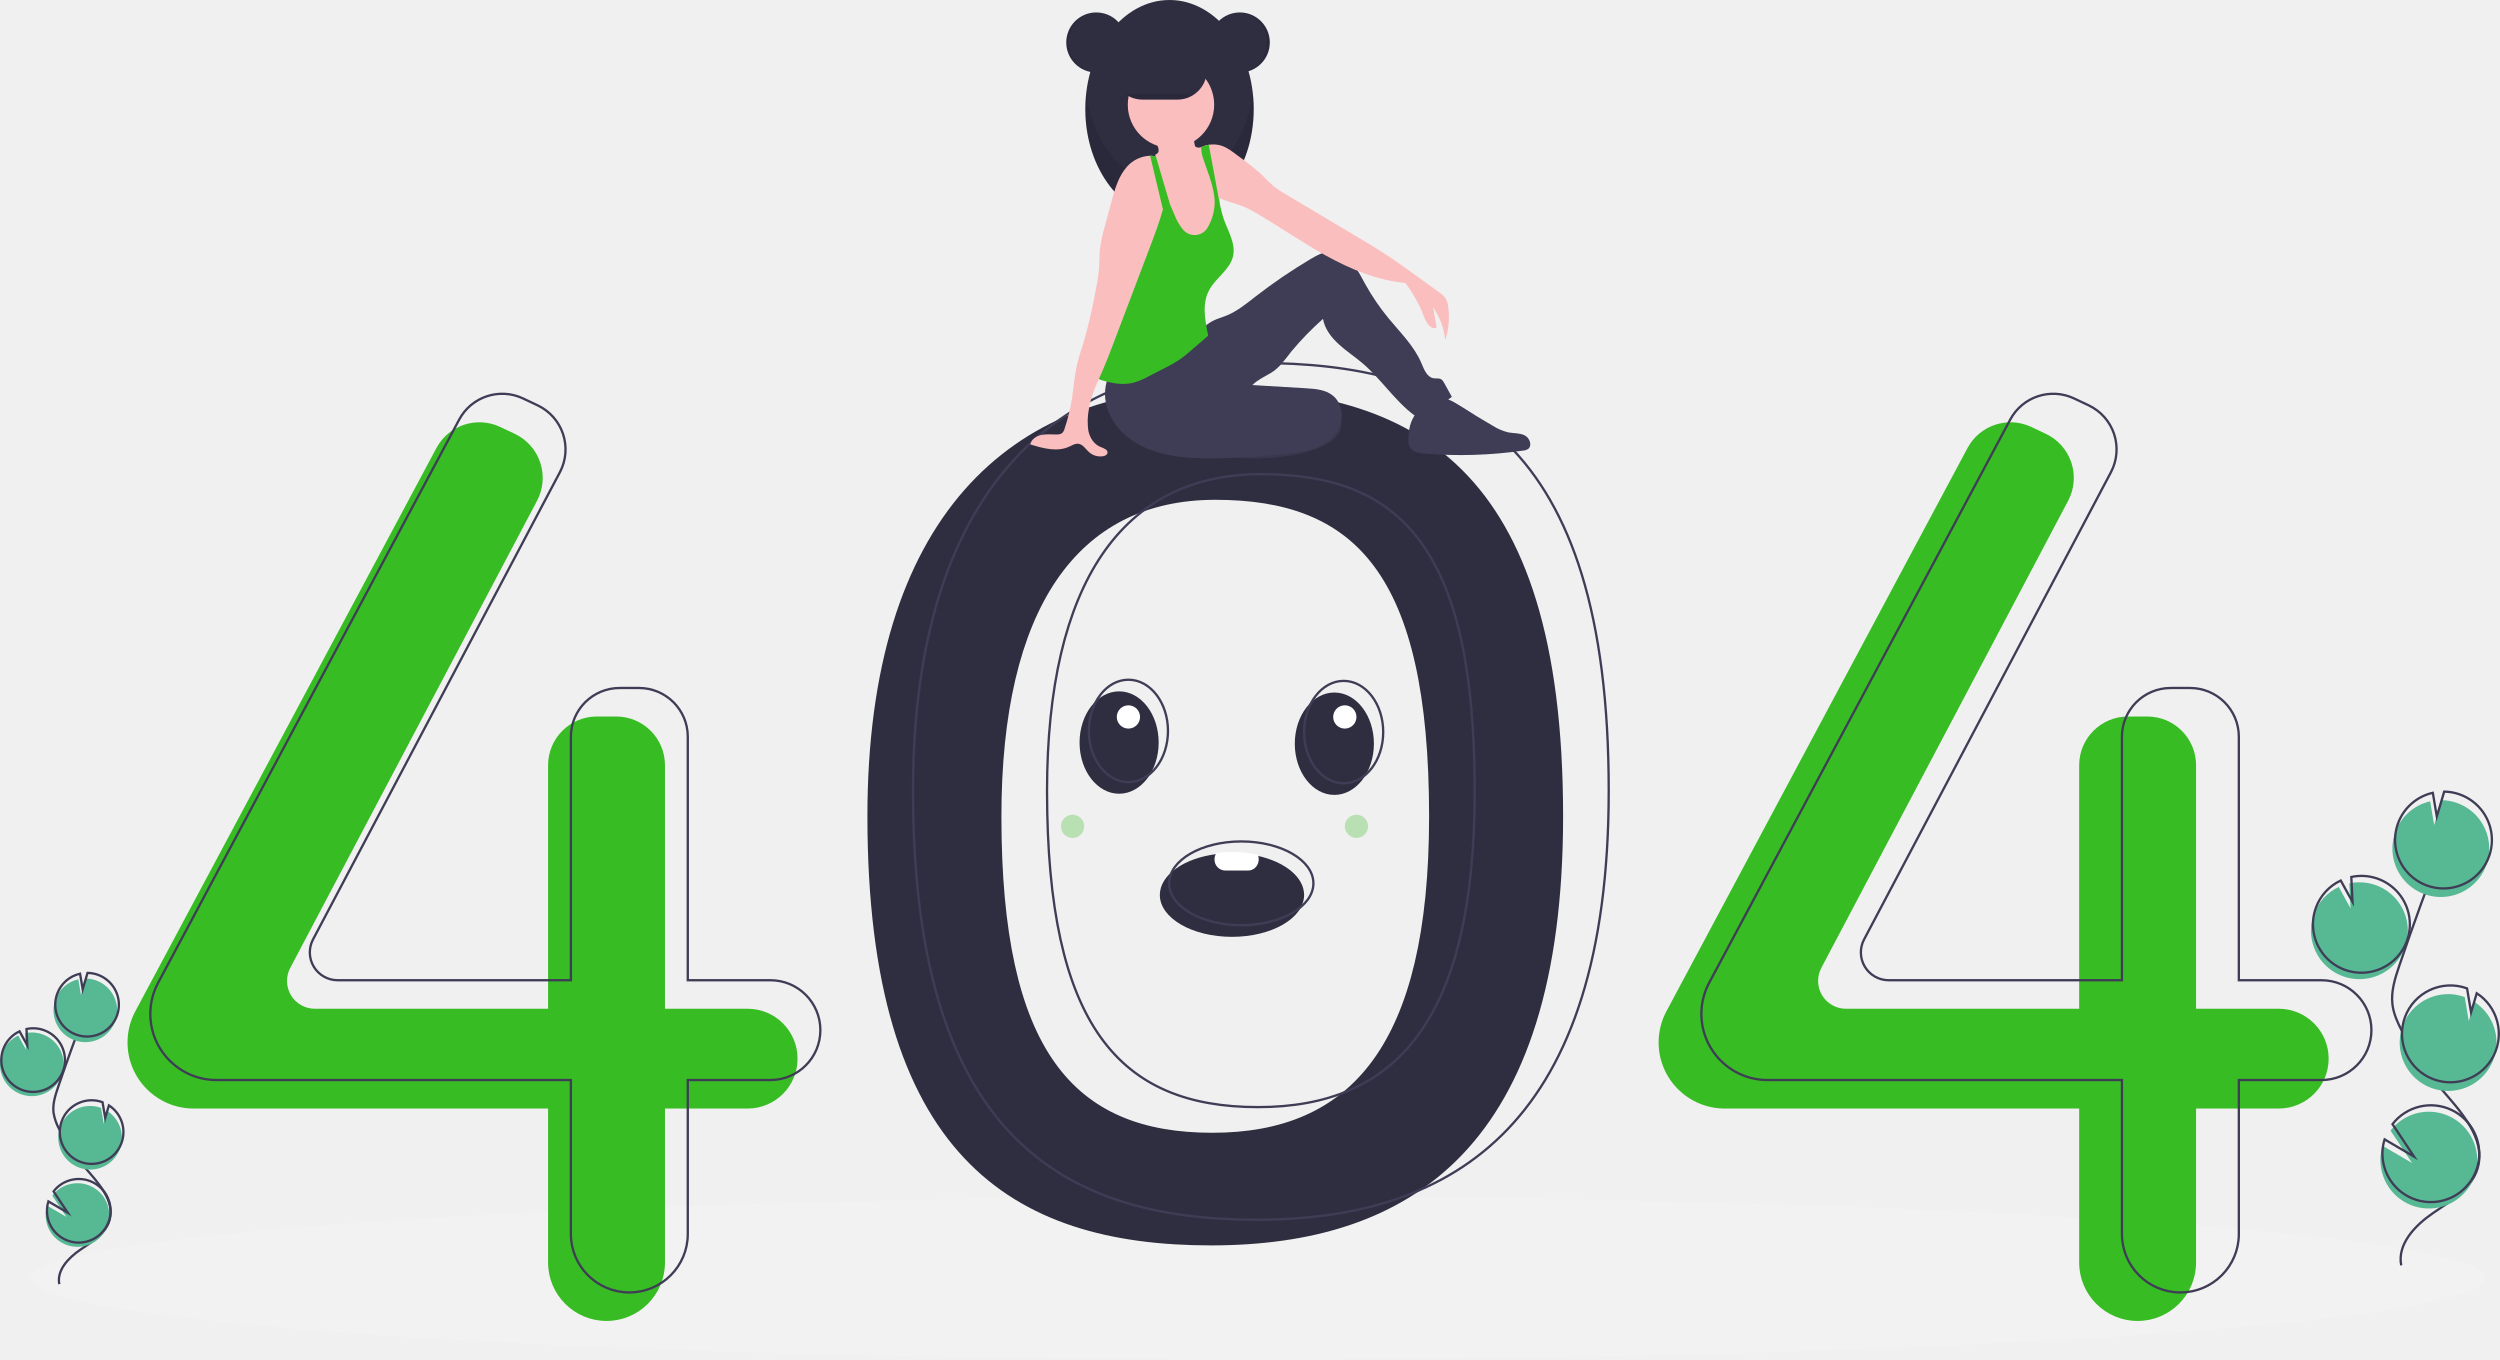
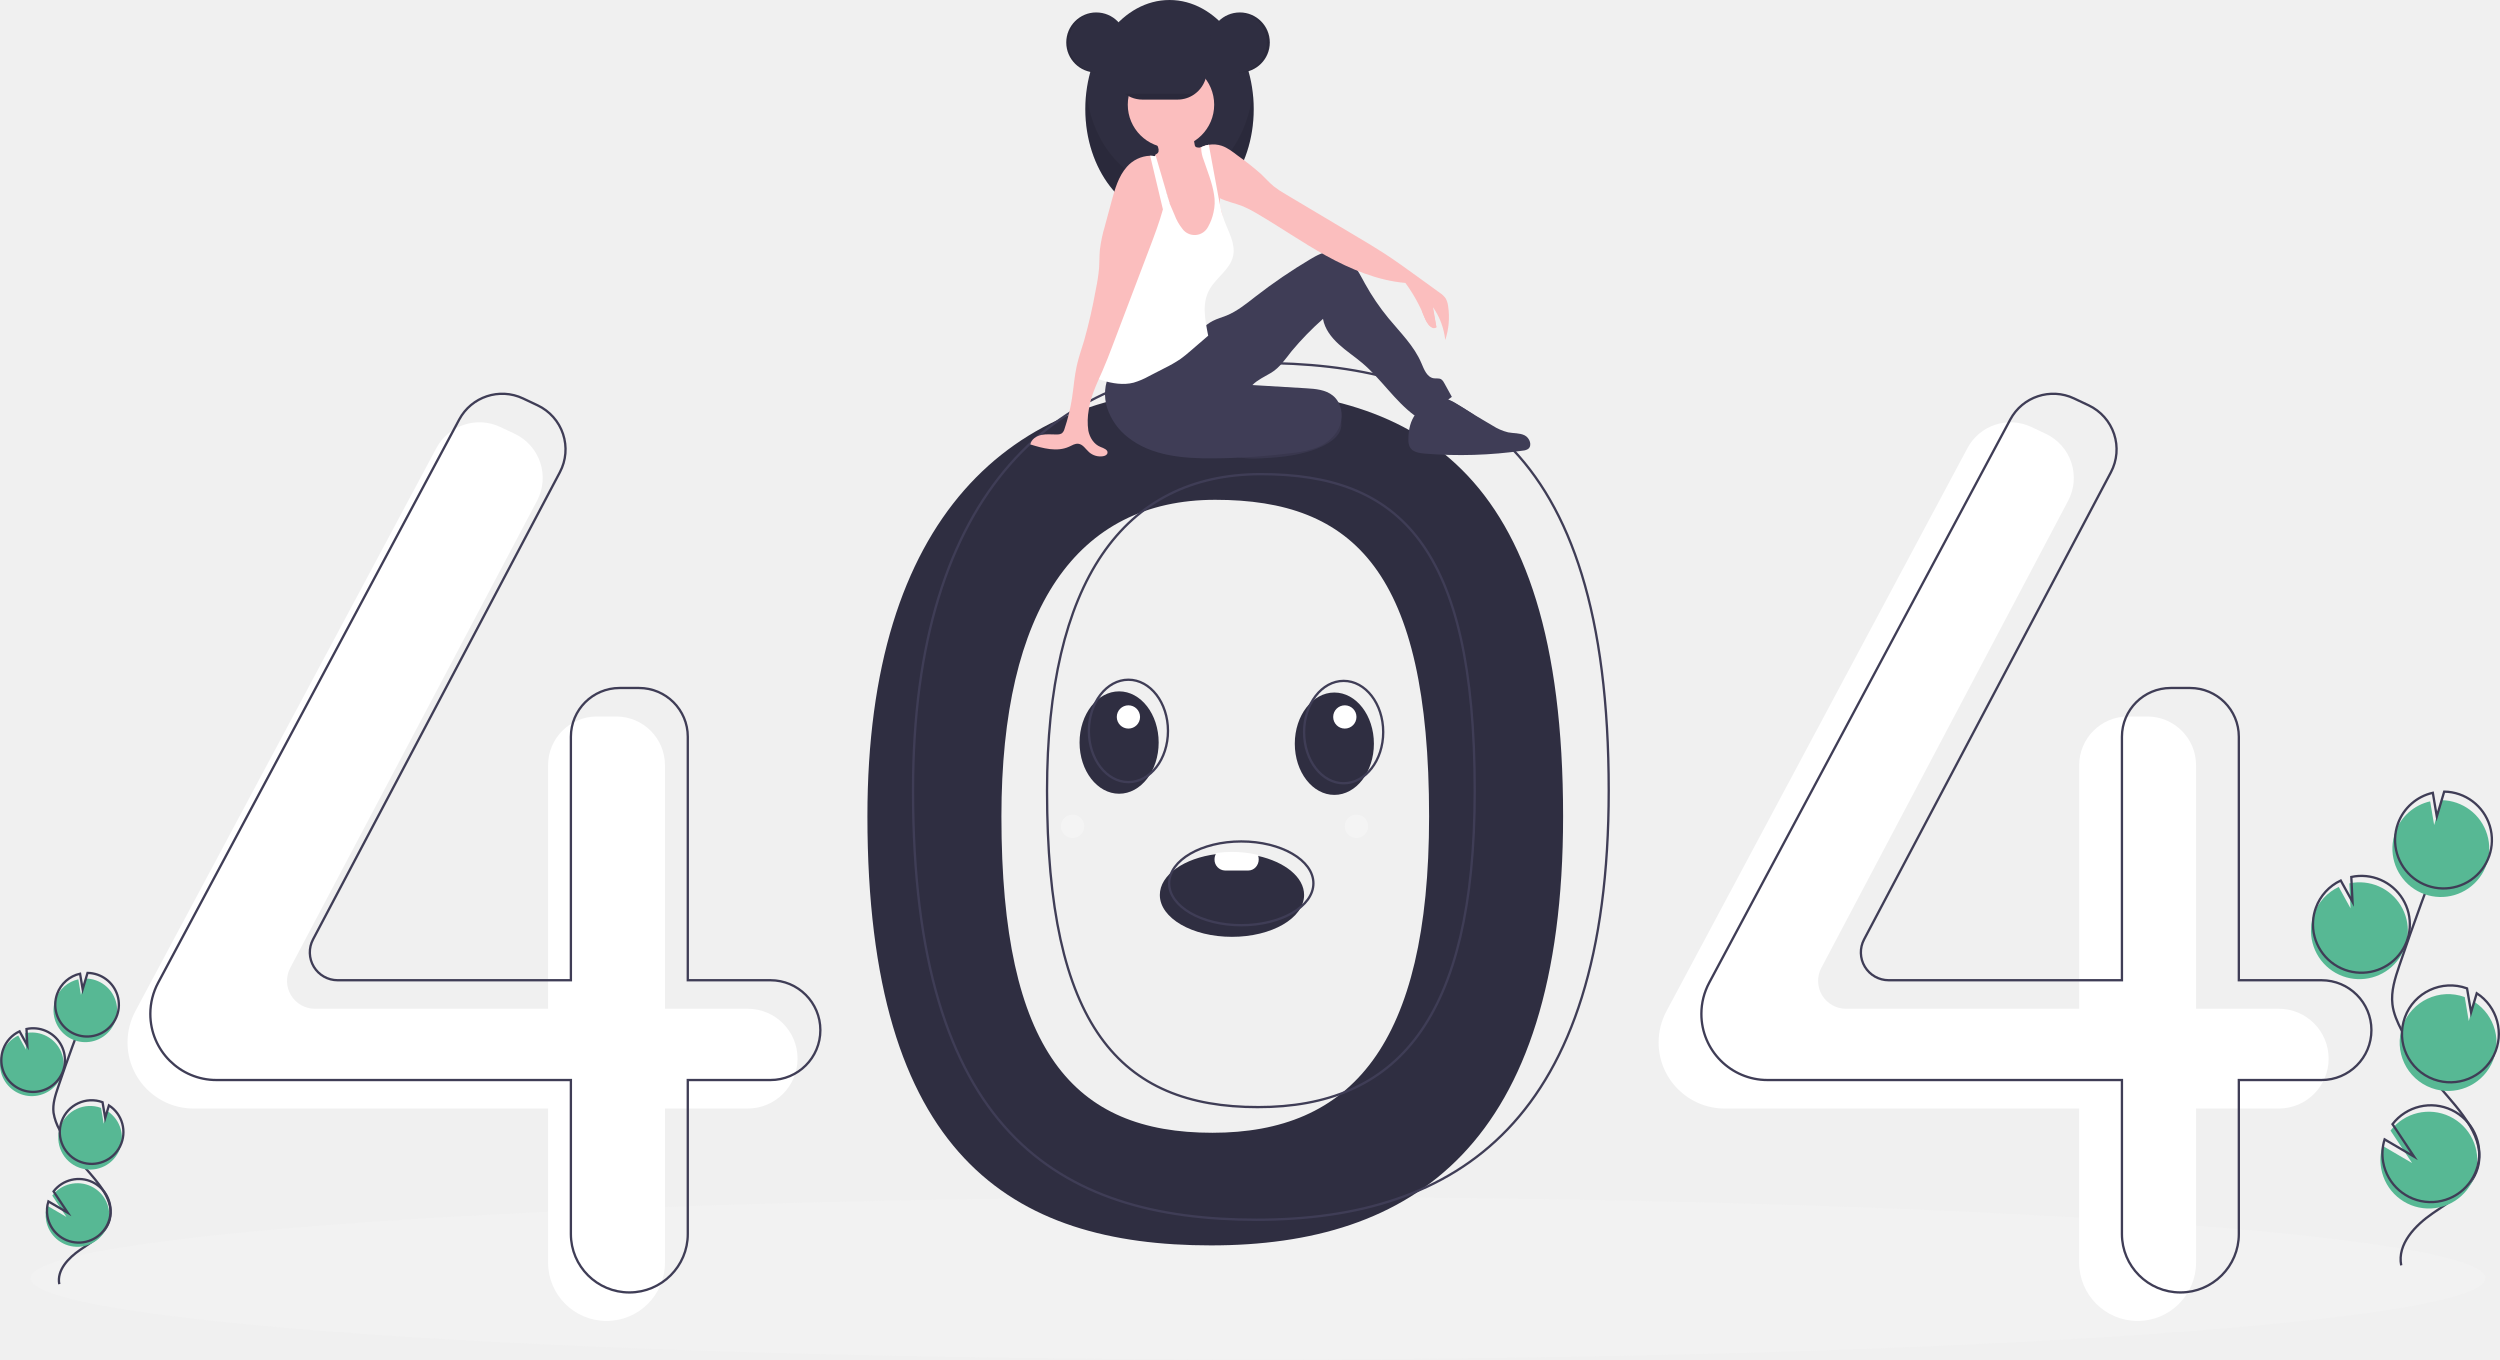
<svg xmlns="http://www.w3.org/2000/svg" id="fd59ce54-f850-4dfc-bc34-dd7d379d600e" data-name="Layer 1" width="1074.392" height="584.231" viewBox="0 0 1074.392 584.231">
  <ellipse cx="540.643" cy="549.309" rx="527.5" ry="34.922" fill="#f2f2f2" />
  <path d="M583.48,324.894c-85.944,0-147.651,55.139-147.651,183.798,0,145.813,61.707,184.411,147.651,184.411s151.327-42.274,151.327-184.411C734.807,356.753,669.424,324.894,583.48,324.894Zm.565,319.808c-59.527,0-90.626-34.923-90.626-135.916,0-89.112,32.372-136.105,91.899-136.105s91.899,30.868,91.899,136.105C677.217,607.234,643.572,644.703,584.045,644.703Z" transform="translate(-63.054 -157.8845)" fill="#2f2e41" />
-   <path d="M384.365,591.401H348.831V486.762A20.956,20.956,0,0,0,327.875,465.806h-8.326a20.956,20.956,0,0,0-20.956,20.956V591.401H198.363a11.963,11.963,0,0,1-10.578-17.552l106.082-200.78A20.956,20.956,0,0,0,284.287,344.33l-6.262-2.957a20.956,20.956,0,0,0-27.429,9.07L121.214,592.475a28.416,28.416,0,0,0-3.356,13.396v0a28.416,28.416,0,0,0,28.416,28.416H298.593v66.167a25.119,25.119,0,0,0,25.119,25.119h0a25.119,25.119,0,0,0,25.119-25.119V634.287h35.534a21.443,21.443,0,0,0,21.443-21.443v0A21.443,21.443,0,0,0,384.365,591.401Z" transform="translate(-63.054 -157.8845)" fill="#38bc24" class="accent" />
-   <path d="M1042.362,591.401h-35.534V486.762A20.956,20.956,0,0,0,985.872,465.806h-8.326a20.956,20.956,0,0,0-20.956,20.956V591.401H856.359a11.963,11.963,0,0,1-10.578-17.552L951.864,373.069A20.956,20.956,0,0,0,942.284,344.33l-6.262-2.957a20.956,20.956,0,0,0-27.429,9.07L779.211,592.475a28.416,28.416,0,0,0-3.356,13.396v0a28.416,28.416,0,0,0,28.416,28.416H956.589v66.167a25.119,25.119,0,0,0,25.119,25.119h0a25.119,25.119,0,0,0,25.119-25.119V634.287h35.534a21.443,21.443,0,0,0,21.443-21.443v0A21.443,21.443,0,0,0,1042.362,591.401Z" transform="translate(-63.054 -157.8845)" fill="#38bc24" class="accent" />
+   <path d="M384.365,591.401H348.831V486.762A20.956,20.956,0,0,0,327.875,465.806h-8.326a20.956,20.956,0,0,0-20.956,20.956V591.401H198.363a11.963,11.963,0,0,1-10.578-17.552l106.082-200.78A20.956,20.956,0,0,0,284.287,344.33l-6.262-2.957a20.956,20.956,0,0,0-27.429,9.07L121.214,592.475a28.416,28.416,0,0,0-3.356,13.396v0a28.416,28.416,0,0,0,28.416,28.416H298.593v66.167a25.119,25.119,0,0,0,25.119,25.119h0a25.119,25.119,0,0,0,25.119-25.119V634.287h35.534a21.443,21.443,0,0,0,21.443-21.443v0A21.443,21.443,0,0,0,384.365,591.401Z" transform="translate(-63.054 -157.8845)" fill="#ffffff" class="accent" />
+   <path d="M1042.362,591.401h-35.534V486.762A20.956,20.956,0,0,0,985.872,465.806h-8.326a20.956,20.956,0,0,0-20.956,20.956V591.401H856.359a11.963,11.963,0,0,1-10.578-17.552L951.864,373.069A20.956,20.956,0,0,0,942.284,344.33l-6.262-2.957a20.956,20.956,0,0,0-27.429,9.07L779.211,592.475a28.416,28.416,0,0,0-3.356,13.396v0a28.416,28.416,0,0,0,28.416,28.416H956.589v66.167a25.119,25.119,0,0,0,25.119,25.119h0a25.119,25.119,0,0,0,25.119-25.119V634.287h35.534a21.443,21.443,0,0,0,21.443-21.443v0A21.443,21.443,0,0,0,1042.362,591.401Z" transform="translate(-63.054 -157.8845)" fill="#ffffff" class="accent" />
  <path d="M394.168,579.148H358.634V474.509a20.956,20.956,0,0,0-20.956-20.956h-8.326a20.956,20.956,0,0,0-20.956,20.956V579.148H208.165a11.963,11.963,0,0,1-10.578-17.552L303.67,360.816a20.956,20.956,0,0,0-9.58-28.739l-6.262-2.957a20.956,20.956,0,0,0-27.429,9.07L131.017,580.222a28.416,28.416,0,0,0-3.356,13.396v0a28.416,28.416,0,0,0,28.416,28.416H308.395v66.167a25.119,25.119,0,0,0,25.119,25.119h0a25.119,25.119,0,0,0,25.119-25.119V622.034h35.534a21.443,21.443,0,0,0,21.443-21.443v0A21.443,21.443,0,0,0,394.168,579.148Z" transform="translate(-63.054 -157.8845)" fill="none" stroke="#3f3d56" stroke-miterlimit="10" />
  <path d="M1060.742,579.148h-35.534V474.509a20.956,20.956,0,0,0-20.956-20.956H995.925a20.956,20.956,0,0,0-20.956,20.956V579.148H874.739a11.963,11.963,0,0,1-10.578-17.552L970.244,360.816a20.956,20.956,0,0,0-9.58-28.739l-6.262-2.957a20.956,20.956,0,0,0-27.429,9.07L797.59,580.222a28.416,28.416,0,0,0-3.356,13.396v0a28.416,28.416,0,0,0,28.416,28.416H974.969v66.167a25.119,25.119,0,0,0,25.119,25.119h0a25.119,25.119,0,0,0,25.119-25.119V622.034h35.534a21.443,21.443,0,0,0,21.443-21.443v0A21.443,21.443,0,0,0,1060.742,579.148Z" transform="translate(-63.054 -157.8845)" fill="none" stroke="#3f3d56" stroke-miterlimit="10" />
  <path d="M603.085,313.866c-85.944,0-147.651,55.139-147.651,183.798,0,145.813,61.707,184.411,147.651,184.411s151.327-42.274,151.327-184.411C754.412,345.725,689.029,313.866,603.085,313.866Zm.565,319.808c-59.527,0-90.626-34.923-90.626-135.916,0-89.112,32.372-136.105,91.899-136.105s91.899,30.868,91.899,136.105C696.822,596.206,663.177,633.675,603.65,633.675Z" transform="translate(-63.054 -157.8845)" fill="none" stroke="#3f3d56" stroke-miterlimit="10" />
  <circle cx="471.141" cy="18.25" r="12.901" fill="#2f2e41" />
  <ellipse cx="502.607" cy="46.885" rx="36.186" ry="46.885" fill="#2f2e41" />
  <path d="M565.661,237.494c-18.128,0-33.141-17.271-35.776-39.805a60.976,60.976,0,0,0-.41,7.08c0,25.894,16.201,46.885,36.186,46.885s36.186-20.991,36.186-46.885a60.976,60.976,0,0,0-.41-7.08C598.803,220.224,583.789,237.494,565.661,237.494Z" transform="translate(-63.054 -157.8845)" opacity="0.1" />
  <path d="M639.296,342.073c-.777,3.193-4.128,5.751-7.839,7.538-7.802,3.757-17.425,4.878-26.76,5.254a45.176,45.176,0,0,1-7.144-.132,20.537,20.537,0,0,1-12.251-5.631,1.681,1.681,0,0,1,.044-2.844c4.969-5.459,13.262-8.806,21.616-11.216,6.334-1.827,17.381-6.561,24.29-5.922C637.944,329.739,640.277,338.041,639.296,342.073Z" transform="translate(-63.054 -157.8845)" fill="#3f3d56" />
  <path d="M639.296,342.073c-.777,3.193-4.128,5.751-7.839,7.538-7.802,3.757-17.425,4.878-26.76,5.254a45.176,45.176,0,0,1-7.144-.132,20.537,20.537,0,0,1-12.251-5.631,1.681,1.681,0,0,1,.044-2.844c4.969-5.459,13.262-8.806,21.616-11.216,6.334-1.827,17.381-6.561,24.29-5.922C637.944,329.739,640.277,338.041,639.296,342.073Z" transform="translate(-63.054 -157.8845)" opacity="0.1" />
  <path d="M540.098,318.206a19.77,19.77,0,0,0-1.199,15.075,26.339,26.339,0,0,0,8.829,12.497c10.095,8.092,23.988,9.205,36.925,9.093a284.649,284.649,0,0,0,33.905-2.324,40.538,40.538,0,0,0,11.001-2.554c4.222-1.827,7.933-5.178,9.436-9.526s.436-9.672-3.134-12.574c-3.137-2.55-7.463-2.9-11.498-3.143l-23.088-1.387c2.281-2.308,5.318-3.614,8.096-5.292,3.685-2.226,6.134-5.965,8.813-9.335a129.001,129.001,0,0,1,13.439-13.817c.751,4.31,3.478,7.85,6.687,10.824s6.908,5.368,10.244,8.2c8.079,6.858,13.896,16.167,22.392,22.5a43.829,43.829,0,0,0,16.049-8.012l-3.302-5.981a3.94,3.94,0,0,0-1.245-1.553c-.935-.575-2.14-.279-3.225-.441-2.901-.435-4.168-3.784-5.306-6.487-3.125-7.422-9.108-13.18-14.218-19.404a98.009,98.009,0,0,1-9.996-14.723c-1.717-3.102-3.288-6.331-5.617-9.003s-5.594-4.773-9.139-4.781c-3.132-.007-6.021,1.584-8.714,3.183a230.477,230.477,0,0,0-23.63,16.099c-3.944,3.062-7.863,6.296-12.489,8.174-1.947.79-4,1.331-5.869,2.292-3.273,1.684-5.757,4.534-8.431,7.064C566.277,311.892,553.219,317.738,540.098,318.206Z" transform="translate(-63.054 -157.8845)" fill="#3f3d56" />
  <path d="M588.374,253.983a23.774,23.774,0,0,1-1.734,8.033,10.045,10.045,0,0,1-5.768,5.573,12.375,12.375,0,0,1-5.623.182,10.882,10.882,0,0,1-4.582-1.561c-2.165-1.488-3.244-4.144-3.637-6.743-.393-2.596-.217-5.249-.469-7.863a42.944,42.944,0,0,0-1.202-6.255c-.17-.683-.343-1.362-.513-2.042-.167-.68-.33-1.359-.481-2.039-.138-.639-.267-1.281-.378-1.926-.091-.544-.173-1.092-.233-1.643a18.423,18.423,0,0,0-.809-4.811,14.607,14.607,0,0,0-1.687-2.854c-.286-.409-.563-.818-.818-1.243a5.89,5.89,0,0,1-.972-3.748,3.286,3.286,0,0,1,.148-.601c.025-.076.053-.151.085-.223A1.802,1.802,0,0,0,560.932,223.07a3.433,3.433,0,0,0-.148-1.778,11.318,11.318,0,0,0-.96-2.288c-.264-.478-1.161-1.34-1.167-1.888-.013-1.101,2.14-1.989,3.011-2.423a16.796,16.796,0,0,1,8.597-1.743c1.904.129,3.968.714,5.019,2.31.944,1.438.818,3.301,1.221,4.972a1.471,1.471,0,0,0,.299.664,1.341,1.341,0,0,0,.739.34,4.549,4.549,0,0,0,1.416.057h.003a2.931,2.931,0,0,0,.371-.054,4.957,4.957,0,0,0,2.033-.878q.585-.156,1.18-.255a.251.251,0,0,0,.047-.009c1.576,4.975,1.781,10.308,3.071,15.374.639,2.52,1.554,5.009,1.683,7.602.009.113.013.23.016.346.019.834-.047,1.674-.013,2.505a6.981,6.981,0,0,0,.126,1.114,15.611,15.611,0,0,0,.525,1.743l.009.028c.06.183.116.368.164.554.035.135.066.267.091.403l.003.009A14.938,14.938,0,0,1,588.374,253.983Z" transform="translate(-63.054 -157.8845)" fill="#fbbebe" />
  <circle cx="503.237" cy="44.997" r="18.565" fill="#fbbebe" />
  <path d="M684.157,304.033a30.445,30.445,0,0,0-5.236-14.103q.722,4.295,1.447,8.587a3.214,3.214,0,0,1-3.367-1.035,10.337,10.337,0,0,1-1.765-3.276,67.466,67.466,0,0,0-8.21-14.736c-11.819-.985-23.502-5.884-33.896-11.595-10.396-5.708-20.126-12.552-30.384-18.502a43.573,43.573,0,0,0-5.544-2.832c-3.21-1.287-6.812-1.954-9.855-3.468-.204-.101-.409-.208-.61-.318a12.578,12.578,0,0,1-1.945-1.306,10.344,10.344,0,0,1-.931-.856,20.351,20.351,0,0,1-3.559-5.953c-1.633-3.612-2.215-7.97-3.845-11.583a11.203,11.203,0,0,1,2.502-1.765h.003c.132-.069.264-.135.4-.198a11.94,11.94,0,0,1,2.004-.733q.585-.156,1.18-.255a.251.251,0,0,0,.047-.009,11.566,11.566,0,0,1,5.491.434c2.587.875,4.767,2.621,6.941,4.273a114.02,114.02,0,0,1,10.148,8.049c1.794,1.718,3.43,3.606,5.359,5.167a42.144,42.144,0,0,0,5.057,3.351q15.656,9.327,31.315,18.65c3.534,2.105,7.07,4.21,10.526,6.438,5.249,3.386,10.308,7.055,15.365,10.721q4.47,3.238,8.936,6.479a9.728,9.728,0,0,1,2.533,2.341,8.472,8.472,0,0,1,1.123,3.433A31.387,31.387,0,0,1,684.157,304.033Z" transform="translate(-63.054 -157.8845)" fill="#fbbebe" />
-   <path d="M592.977,267.944c-1.252,5.617-6.929,9.012-9.896,13.946-3.688,6.123-2.184,13.241-.799,20.255q-3.795,3.271-7.593,6.542c-1.397,1.199-2.794,2.404-4.298,3.464a57.351,57.351,0,0,1-6.86,3.94q-3.361,1.728-6.721,3.458a32.128,32.128,0,0,1-6.58,2.788c-4.415,1.133-9.103.34-13.471-.972a6.088,6.088,0,0,1-1.473-.601,2.394,2.394,0,0,1-.699-.632,3.911,3.911,0,0,1-.444-2.539c.444-7.351,2.24-14.547,4.031-21.69a85.26,85.26,0,0,1,3.848-12.577,85.077,85.077,0,0,1,5.415-10.151,68.368,68.368,0,0,1,7.929-11.514,18.479,18.479,0,0,0,3.675-4.739c1.117-2.549.686-5.472.913-8.247a17.148,17.148,0,0,1,1.633-6.007v-.003a17.093,17.093,0,0,1,1.743-2.882q.458,1.067.916,2.13.302.699.598,1.394.387.897.768,1.787,1.1,2.558,2.196,5.113a21.59,21.59,0,0,0,3.335,5.944,6.499,6.499,0,0,0,11.123-.853,21.261,21.261,0,0,0,2.272-6.013,19.215,19.215,0,0,0,.252-7.835c-.758-5.009-2.889-10.126-4.437-14.78a14.945,14.945,0,0,1-1.079-4.871,3.351,3.351,0,0,1,.057-.56c.009-.047.019-.098.028-.145a11.94,11.94,0,0,1,2.004-.733q.585-.156,1.18-.255,2.044,11.064,4.094,22.127c.032.173.066.346.098.522.195,1.057.393,2.115.614,3.169.198.957.412,1.91.651,2.857l.009.028c.082.321.167.639.255.957l.003.009c.242.868.513,1.731.818,2.58C590.938,257.475,594.164,262.629,592.977,267.944Z" transform="translate(-63.054 -157.8845)" fill="#38bc24" class="accent" />
+   <path d="M592.977,267.944c-1.252,5.617-6.929,9.012-9.896,13.946-3.688,6.123-2.184,13.241-.799,20.255q-3.795,3.271-7.593,6.542c-1.397,1.199-2.794,2.404-4.298,3.464a57.351,57.351,0,0,1-6.86,3.94q-3.361,1.728-6.721,3.458a32.128,32.128,0,0,1-6.58,2.788c-4.415,1.133-9.103.34-13.471-.972a6.088,6.088,0,0,1-1.473-.601,2.394,2.394,0,0,1-.699-.632,3.911,3.911,0,0,1-.444-2.539c.444-7.351,2.24-14.547,4.031-21.69a85.26,85.26,0,0,1,3.848-12.577,85.077,85.077,0,0,1,5.415-10.151,68.368,68.368,0,0,1,7.929-11.514,18.479,18.479,0,0,0,3.675-4.739c1.117-2.549.686-5.472.913-8.247a17.148,17.148,0,0,1,1.633-6.007v-.003a17.093,17.093,0,0,1,1.743-2.882q.458,1.067.916,2.13.302.699.598,1.394.387.897.768,1.787,1.1,2.558,2.196,5.113a21.59,21.59,0,0,0,3.335,5.944,6.499,6.499,0,0,0,11.123-.853,21.261,21.261,0,0,0,2.272-6.013,19.215,19.215,0,0,0,.252-7.835c-.758-5.009-2.889-10.126-4.437-14.78a14.945,14.945,0,0,1-1.079-4.871,3.351,3.351,0,0,1,.057-.56c.009-.047.019-.098.028-.145a11.94,11.94,0,0,1,2.004-.733q.585-.156,1.18-.255,2.044,11.064,4.094,22.127c.032.173.066.346.098.522.195,1.057.393,2.115.614,3.169.198.957.412,1.91.651,2.857l.009.028c.082.321.167.639.255.957l.003.009c.242.868.513,1.731.818,2.58C590.938,257.475,594.164,262.629,592.977,267.944Z" transform="translate(-63.054 -157.8845)" fill="#ffffff" class="accent" />
  <path d="M668.321,346.877a6.583,6.583,0,0,0,.61,3.143c1.162,2.124,3.95,2.606,6.362,2.805a188.377,188.377,0,0,0,42.266-1.288,4.886,4.886,0,0,0,2.151-.668c1.99-1.395.763-4.795-1.41-5.884s-4.751-.826-7.135-1.297a22.479,22.479,0,0,1-6.678-2.896q-7.252-4.167-14.293-8.688c-2.795-1.795-6.093-3.71-9.24-2.646C672.43,332.343,668.265,337.681,668.321,346.877Z" transform="translate(-63.054 -157.8845)" fill="#3f3d56" />
  <path d="M564.437,240.874v.003c-.022.132-.044.261-.072.39-.035.214-.076.431-.116.645-.39,1.998-.868,3.987-1.419,5.963-1.51,5.459-3.534,10.831-5.541,16.123q-8.081,21.287-16.164,42.577c-1.359,3.575-2.716,7.152-4.261,10.654-.516,1.167-1.048,2.344-1.576,3.534-1.894,4.257-3.713,8.653-4.317,13.184a27.45,27.45,0,0,0-.192,9.04c.604,2.97,2.407,5.872,5.23,6.97,1.378.538,3.351,1.259,2.974,2.69-.204.787-1.098,1.171-1.901,1.303a7.312,7.312,0,0,1-5.966-1.718c-1.507-1.337-2.665-3.417-4.67-3.641-1.388-.151-2.665.68-3.936,1.262-5.186,2.369-11.227.711-16.674-.972.428-2.206,2.643-3.66,4.843-4.1,2.199-.444,4.474-.129,6.718-.189a3.51,3.51,0,0,0,2.042-.525,3.705,3.705,0,0,0,1.101-1.882,78.964,78.964,0,0,0,3.213-13.147c.724-4.666,1.026-9.405,2.058-14.015.802-3.597,2.042-7.08,3.106-10.61a224.682,224.682,0,0,0,5.06-22.077,78.02,78.02,0,0,0,1.425-9.368c.179-2.612.094-5.236.346-7.838a60.888,60.888,0,0,1,2.111-9.997q1.444-5.348,2.885-10.689c1.425-5.271,2.955-10.746,6.567-14.843a13.962,13.962,0,0,1,10.028-4.789,9.882,9.882,0,0,1,2.13.23c.116.028.233.057.349.088a8.634,8.634,0,0,1,2.174.9c1.114-.708,1.68-.459,2.42.632a6.973,6.973,0,0,1,.881,3.795A52.424,52.424,0,0,1,564.437,240.874Z" transform="translate(-63.054 -157.8845)" fill="#fbbebe" />
-   <path d="M565.661,245.046l-.047.047-.255.255-2.53,2.527-1.24-5.208-4.251-17.854a9.882,9.882,0,0,1,2.13.23,3.286,3.286,0,0,1,.148-.601l.201.689,1.441,4.902,2.728,9.308.45,1.532v.003Z" transform="translate(-63.054 -157.8845)" fill="#38bc24" class="accent" />
+   <path d="M565.661,245.046l-.047.047-.255.255-2.53,2.527-1.24-5.208-4.251-17.854a9.882,9.882,0,0,1,2.13.23,3.286,3.286,0,0,1,.148-.601l.201.689,1.441,4.902,2.728,9.308.45,1.532v.003Z" transform="translate(-63.054 -157.8845)" fill="#ffffff" class="accent" />
  <path d="M581.715,188.087a12.582,12.582,0,0,1-3.7,8.896,12.314,12.314,0,0,1-1.36,1.176,12.528,12.528,0,0,1-7.536,2.524H554.023a12.59,12.59,0,0,1,0-25.18h15.096A12.629,12.629,0,0,1,581.715,188.087Z" transform="translate(-63.054 -157.8845)" fill="#2f2e41" />
  <circle cx="532.815" cy="18.25" r="12.901" fill="#2f2e41" />
  <path d="M595.554,163.234c-.158,0-.315.006-.472.012a12.898,12.898,0,0,1,0,25.778c.157.006.314.012.472.012a12.901,12.901,0,1,0,0-25.802Z" transform="translate(-63.054 -157.8845)" opacity="0.1" />
  <path d="M534.195,163.234c.158,0,.315.006.472.012a12.898,12.898,0,0,0,0,25.778c-.157.006-.314.012-.472.012a12.901,12.901,0,0,1,0-25.802Z" transform="translate(-63.054 -157.8845)" opacity="0.1" />
  <path d="M576.655,198.159a12.528,12.528,0,0,1-7.536,2.524H554.023a12.528,12.528,0,0,1-7.536-2.524Z" transform="translate(-63.054 -157.8845)" opacity="0.1" />
  <path d="M674.14,291.64s3.252,9.372,6.229,6.876L677.996,286.267Z" transform="translate(-63.054 -157.8845)" fill="#fbbebe" />
  <path d="M1069.918,577.434a20.813,20.813,0,1,0,2.772-39.915l.521,10.712-5.068-9.18a20.734,20.734,0,0,0-10.684,11.723,20.408,20.408,0,0,0-1.197,5.63A20.809,20.809,0,0,0,1069.918,577.434Z" transform="translate(-63.054 -157.8845)" fill="#57b894" />
  <path d="M1094.995,701.678c-1.789-9.11,5.963-17.187,13.621-22.437s16.605-10.408,19.218-19.317c3.755-12.804-7.43-24.53-16.136-34.642a125.3,125.3,0,0,1-16.524-24.557c-1.811-3.533-3.476-7.225-3.952-11.166-.686-5.675,1.137-11.323,2.974-16.737q9.179-27.052,19.628-53.65" transform="translate(-63.054 -157.8845)" fill="none" stroke="#3f3d56" stroke-miterlimit="10" />
  <path d="M1070.775,574.676a20.813,20.813,0,1,0,2.772-39.915l.521,10.712-5.068-9.18a20.734,20.734,0,0,0-10.684,11.723,20.408,20.408,0,0,0-1.197,5.63A20.809,20.809,0,0,0,1070.775,574.676Z" transform="translate(-63.054 -157.8845)" fill="none" stroke="#3f3d56" stroke-miterlimit="10" />
  <path d="M1092.451,515.473a20.788,20.788,0,0,1,14.98-13.198l1.714,10.184,3.177-10.696a20.81,20.81,0,1,1-19.871,13.71Z" transform="translate(-63.054 -157.8845)" fill="#57b894" />
  <path d="M1093.594,511.795a20.788,20.788,0,0,1,14.98-13.198l1.714,10.184,3.177-10.696a20.81,20.81,0,1,1-19.871,13.71Z" transform="translate(-63.054 -157.8845)" fill="none" stroke="#3f3d56" stroke-miterlimit="10" />
  <path d="M1108.045,625.489a20.81,20.81,0,0,0,18.419-37.023l-2.441,8.219-1.731-10.304a.362.362,0,0,0-.053-.02,20.811,20.811,0,1,0-14.194,39.127Z" transform="translate(-63.054 -157.8845)" fill="#57b894" />
  <path d="M1109.035,621.764a20.81,20.81,0,0,0,18.419-37.023l-2.441,8.219-1.731-10.304a.362.362,0,0,0-.053-.02,20.811,20.811,0,1,0-14.194,39.127Z" transform="translate(-63.054 -157.8845)" fill="none" stroke="#3f3d56" stroke-miterlimit="10" />
  <path d="M1086.378,660.051a20.801,20.801,0,1,0,4.011-16.297l9.273,13.957-12.67-7.408A20.616,20.616,0,0,0,1086.378,660.051Z" transform="translate(-63.054 -157.8845)" fill="#57b894" />
  <path d="M1087.235,657.294a20.801,20.801,0,1,0,4.011-16.297l9.273,13.957-12.67-7.408A20.616,20.616,0,0,0,1087.235,657.294Z" transform="translate(-63.054 -157.8845)" fill="none" stroke="#3f3d56" stroke-miterlimit="10" />
  <path d="M72.061,628.133a13.674,13.674,0,1,0,1.821-26.225l.342,7.038-3.33-6.032a13.623,13.623,0,0,0-7.019,7.702,13.409,13.409,0,0,0-.787,3.699A13.672,13.672,0,0,0,72.061,628.133Z" transform="translate(-63.054 -157.8845)" fill="#57b894" />
  <path d="M88.538,709.763c-1.175-5.986,3.918-11.292,8.949-14.741s10.91-6.838,12.626-12.692c2.467-8.412-4.882-16.117-10.601-22.76A82.324,82.324,0,0,1,88.656,643.436a22.21,22.21,0,0,1-2.597-7.336c-.451-3.729.747-7.439,1.954-10.996q6.031-17.773,12.896-35.249" transform="translate(-63.054 -157.8845)" fill="none" stroke="#3f3d56" stroke-miterlimit="10" />
  <path d="M72.625,626.321a13.674,13.674,0,1,0,1.821-26.225l.342,7.038L71.458,601.103a13.623,13.623,0,0,0-7.019,7.702,13.409,13.409,0,0,0-.787,3.699A13.672,13.672,0,0,0,72.625,626.321Z" transform="translate(-63.054 -157.8845)" fill="none" stroke="#3f3d56" stroke-miterlimit="10" />
  <path d="M86.866,587.423a13.658,13.658,0,0,1,9.842-8.671l1.126,6.691,2.087-7.027a13.673,13.673,0,1,1-13.055,9.007Z" transform="translate(-63.054 -157.8845)" fill="#57b894" />
  <path d="M87.617,585.007a13.658,13.658,0,0,1,9.842-8.671l1.126,6.691L100.673,576a13.673,13.673,0,1,1-13.055,9.007Z" transform="translate(-63.054 -157.8845)" fill="none" stroke="#3f3d56" stroke-miterlimit="10" />
  <path d="M97.112,659.706a13.673,13.673,0,0,0,12.102-24.325l-1.604,5.4-1.137-6.77a.238.238,0,0,0-.035-.013,13.673,13.673,0,1,0-9.326,25.707Z" transform="translate(-63.054 -157.8845)" fill="#57b894" />
  <path d="M97.762,657.259a13.673,13.673,0,0,0,12.102-24.325l-1.604,5.4-1.137-6.77a.238.238,0,0,0-.035-.013,13.673,13.673,0,1,0-9.326,25.707Z" transform="translate(-63.054 -157.8845)" fill="none" stroke="#3f3d56" stroke-miterlimit="10" />
  <path d="M82.876,682.414a13.667,13.667,0,1,0,2.635-10.708l6.092,9.17-8.324-4.867A13.545,13.545,0,0,0,82.876,682.414Z" transform="translate(-63.054 -157.8845)" fill="#57b894" />
  <path d="M83.439,680.602a13.667,13.667,0,1,0,2.635-10.708l6.092,9.17-8.324-4.867A13.545,13.545,0,0,0,83.439,680.602Z" transform="translate(-63.054 -157.8845)" fill="none" stroke="#3f3d56" stroke-miterlimit="10" />
  <ellipse cx="480.946" cy="319.115" rx="17" ry="22" fill="#2f2e41" />
  <ellipse cx="573.446" cy="319.615" rx="17" ry="22" fill="#2f2e41" />
  <path d="M623.5,542.5c0,9.94-13.88,18-31,18s-31-8.06-31-18c0-8.61,10.41-15.81,24.32-17.57a50.104,50.104,0,0,1,6.68-.43,50.699,50.699,0,0,1,11.13,1.2C615.25,528.29,623.5,534.84,623.5,542.5Z" transform="translate(-63.054 -157.8845)" fill="#2f2e41" />
  <ellipse cx="484.946" cy="314.115" rx="17" ry="22" fill="none" stroke="#3f3d56" stroke-miterlimit="10" />
  <ellipse cx="577.446" cy="314.615" rx="17" ry="22" fill="none" stroke="#3f3d56" stroke-miterlimit="10" />
  <ellipse cx="533.446" cy="379.615" rx="31" ry="18" fill="none" stroke="#3f3d56" stroke-miterlimit="10" />
  <path d="M604,527.2a4.937,4.937,0,0,1-1.32,3.392A4.339,4.339,0,0,1,599.5,532h-10a4.664,4.664,0,0,1-4.5-4.8,4.905,4.905,0,0,1,.82-2.741A47.02,47.02,0,0,1,592.5,524a47.665,47.665,0,0,1,11.13,1.28A5.067,5.067,0,0,1,604,527.2Z" transform="translate(-63.054 -157.8845)" fill="#fff" />
  <circle cx="484.946" cy="308.115" r="5" fill="#fff" />
  <circle cx="577.946" cy="308.115" r="5" fill="#fff" />
-   <circle cx="582.946" cy="355.115" r="5" fill="#38bc24" class="accent" opacity="0.3" />
-   <circle cx="460.946" cy="355.115" r="5" fill="#38bc24" class="accent" opacity="0.3" />
+   <circle cx="582.946" cy="355.115" r="5" fill="#ffffff" class="accent" opacity="0.3" />
+   <circle cx="460.946" cy="355.115" r="5" fill="#ffffff" class="accent" opacity="0.3" />
</svg>
